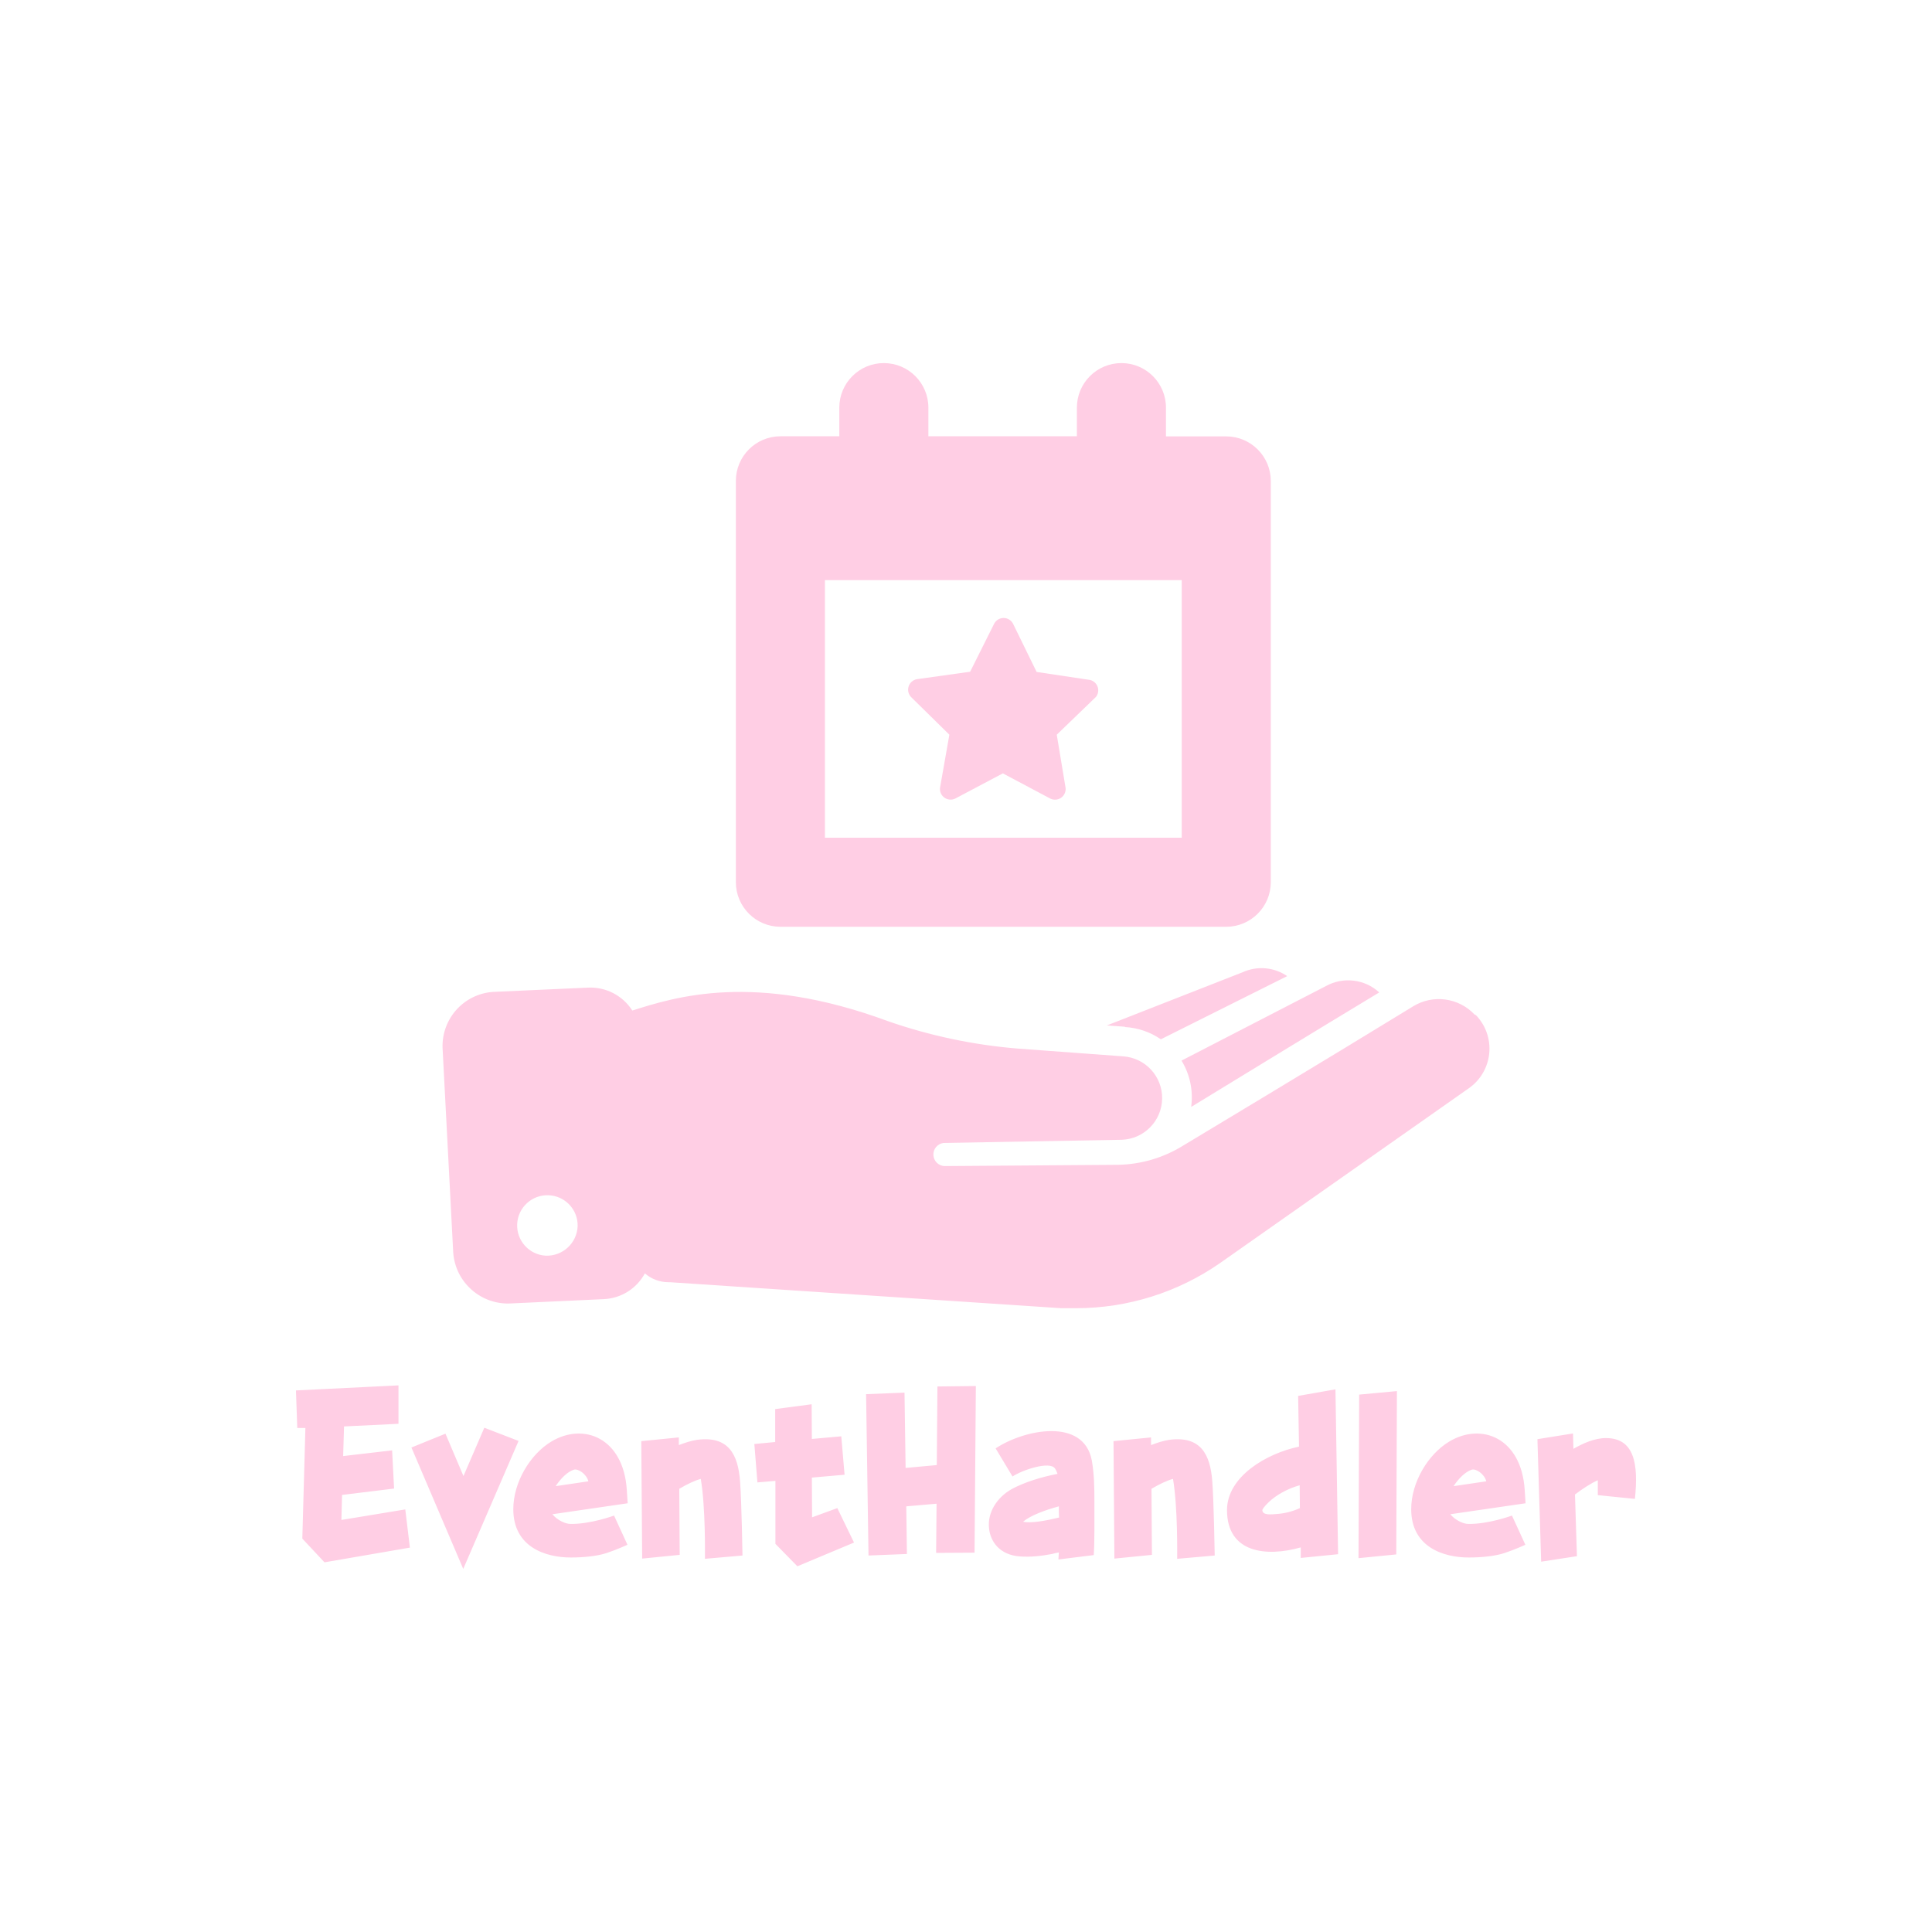
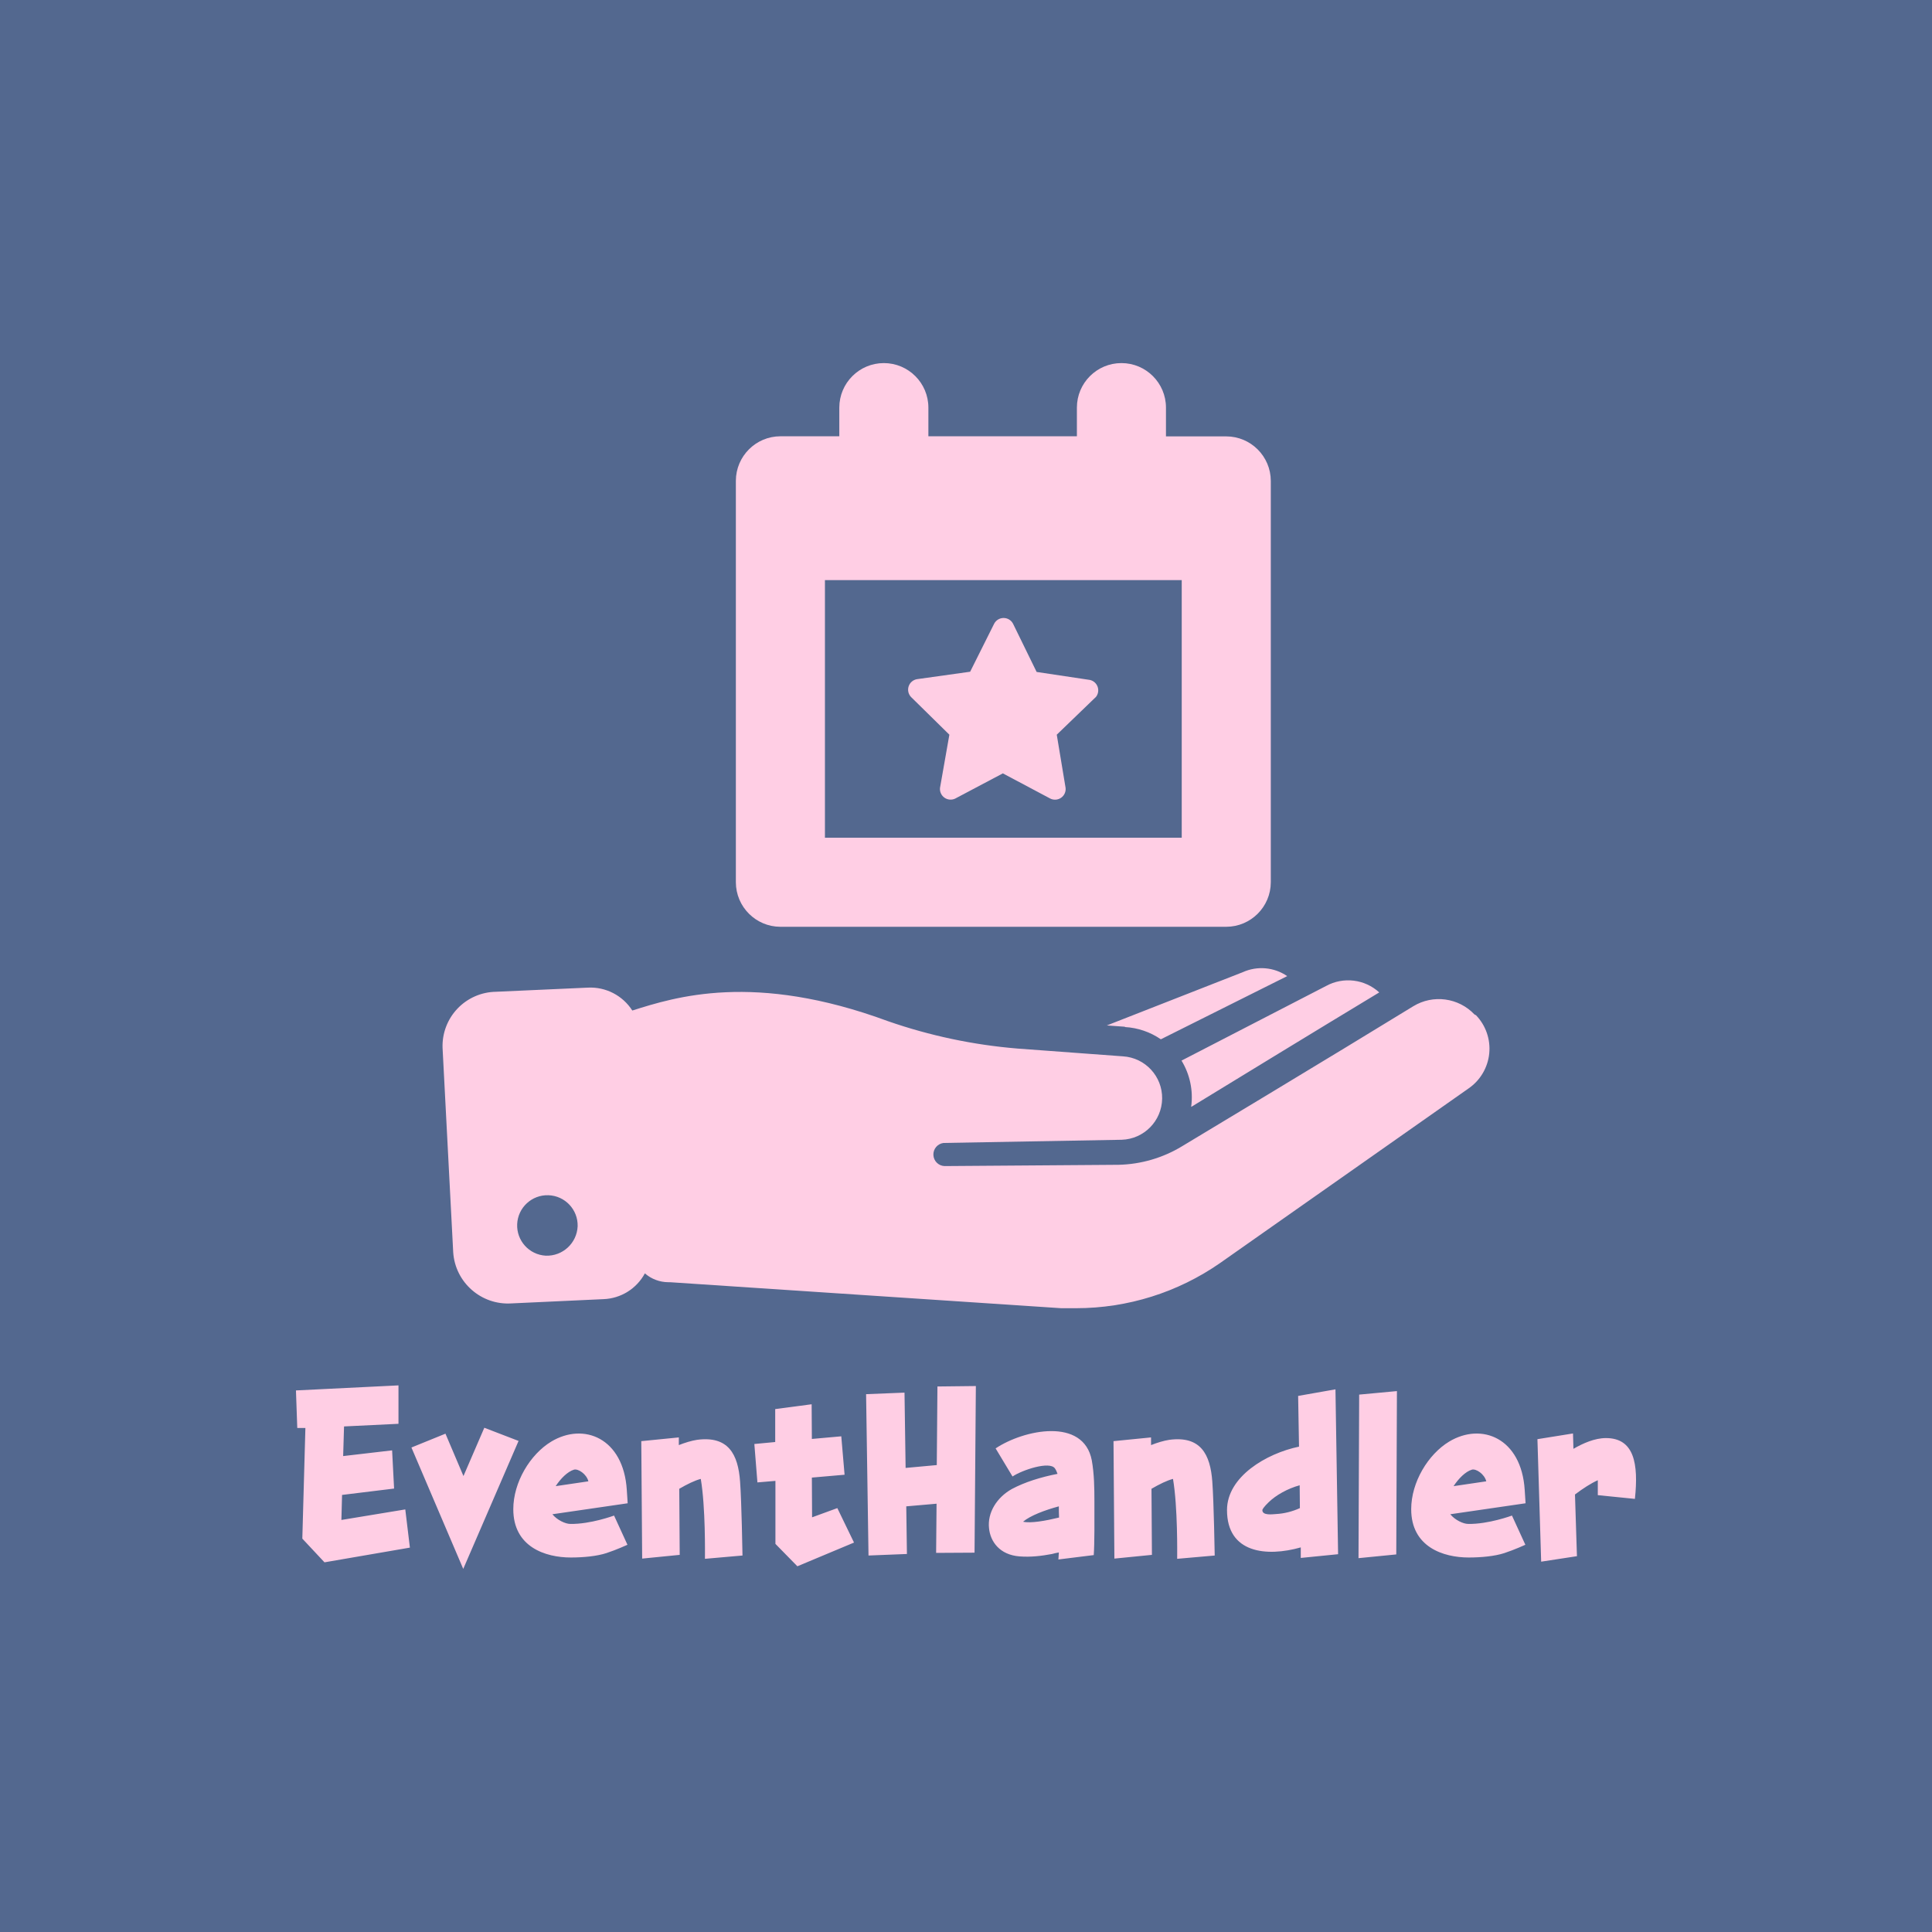
- <svg xmlns="http://www.w3.org/2000/svg" xmlns:ns1="https://boxy-svg.com" viewBox="0 -17.5 350 350" class="looka-1j8o68f" style="background-color:#53688f">
+ <svg xmlns="http://www.w3.org/2000/svg" xmlns:ns1="https://boxy-svg.com" viewBox="0 -17.5 350 350" class="looka-1j8o68f">
  <defs id="SvgjsDefs6278">
    <ns1:grid x="-0.468" y="-17.33" width="43.794" height="43.794" />
  </defs>
+   <rect x="0" y="-17.5" width="350" height="350" style="fill: #53688f;" />
  <g transform="matrix(1, 0, 0, 1, -0.000004, -1.840694)">
    <g id="SvgjsG6279" featurekey="5TMTKC-0" transform="matrix(1.930073, 0, 0, 1.930073, 78.4558, 39.25078)" fill="#ffcee4" style="">
      <path d="M32.6,58.54H74.45a4.19,4.19,0,0,0,4.18-4.18V16.69a4.19,4.19,0,0,0-4.18-4.18H68.79V9.81a4.18,4.18,0,0,0-8.36,0V12.5H46.49V9.81a4.18,4.18,0,0,0-8.36,0V12.5H32.6a4.19,4.19,0,0,0-4.18,4.18V54.36A4.19,4.19,0,0,0,32.6,58.54ZM36.78,26H70.27V50.18H36.78Zm25.4,11-3.64,3.51.83,5a1,1,0,0,1-1.43,1l-4.46-2.37L49,46.51a1,1,0,0,1-1.42-1l.88-5-3.6-3.54a1,1,0,0,1,.55-1.67l5-.7,2.26-4.52a1,1,0,0,1,1.76,0l2.22,4.54,5,.75A1,1,0,0,1,62.19,37ZM97.75,66.77A4.61,4.61,0,0,0,92,66C84.69,70.49,70.3,79.14,70.3,79.14a12,12,0,0,1-5.95,1.74L48,81h0a1.09,1.09,0,0,1-.09-2.17l16.73-.3a3.92,3.92,0,0,0,.12-7.83l-9.9-.73A49.33,49.33,0,0,1,42.7,67.4c-12.58-4.65-20-2.26-24-1a4.67,4.67,0,0,0-4.16-2.15l-8.65.39a5.09,5.09,0,0,0-5,5.26l1,19.2a5.15,5.15,0,0,0,5.46,4.79L16,93.49a4.61,4.61,0,0,0,3.88-2.42,3.36,3.36,0,0,0,2.2.83h.15l36.72,2.44q.7,0,1.41,0a23.65,23.65,0,0,0,13.51-4.24l23.34-16.4a4.53,4.53,0,0,0,.68-6.86ZM10.57,89.41a2.84,2.84,0,1,1,3-2.77A2.89,2.89,0,0,1,10.57,89.41Zm60.59-14a6.61,6.61,0,0,0-.91-4.31l13.56-7a4.32,4.32,0,0,1,5,.6C82.73,68.37,75.82,72.6,71.17,75.44Zm-6.23-7.49-1.69-.12L76,62.8a4.27,4.27,0,0,1,4.17.37L68.31,69.1A6.6,6.6,0,0,0,64.94,67.95Z" />
    </g>
    <g id="SvgjsG6280" featurekey="7UBp9i-0" transform="matrix(1.98855, 0, 0, 1.98855, 52.10382, 225.373)" fill="#ffcee4" style="">
      <path d="M10.72 16.3 l0.42 3.48 l-7.78 1.34 l-2.02 -2.16 l0.28 -10.08 l-0.74 0 l-0.12 -3.42 l9.34 -0.46 l0 3.5 l-4.96 0.24 l-0.08 2.7 l4.46 -0.52 l0.18 3.48 l-4.74 0.58 l-0.06 2.28 z M17.92 8.86 l3.12 1.2 l-5.04 11.66 l-4.72 -11.06 l3.1 -1.26 l1.64 3.86 z M24.42 14.18 l2.98 -0.44 c-0.16 -0.66 -0.94 -1.18 -1.32 -1.06 c-0.58 0.18 -1.2 0.8 -1.66 1.5 z M30.9 14.52 l0.08 1.22 l-6.86 1 c0.44 0.54 1.2 0.88 1.62 0.88 c1.84 0.04 4 -0.76 4 -0.76 l1.22 2.66 s-1 0.46 -1.92 0.76 c-0.86 0.28 -2.08 0.4 -3.24 0.4 c-2.32 0 -5.24 -0.96 -5.24 -4.4 c0 -2.46 1.54 -5 3.46 -6.16 c2.96 -1.78 6.58 -0.32 6.88 4.4 z M41.44 20.5 l-3.42 0.3 c0 -0.44 0.06 -4.68 -0.38 -7.28 c-0.54 0.14 -1.24 0.48 -1.96 0.9 l0.04 6.02 l-3.42 0.34 l-0.08 -10.7 l3.42 -0.34 l0 0.7 c0.56 -0.22 1.14 -0.4 1.66 -0.48 c2.86 -0.38 3.74 1.32 3.92 3.8 c0.14 1.86 0.22 6.74 0.22 6.74 z M50.08 16.18 l1.52 3.14 l-5.16 2.16 l-2 -2.04 l0 -5.74 l-1.64 0.14 l-0.28 -3.5 l1.9 -0.18 l0 -3 l3.32 -0.44 l0.02 3.16 l2.68 -0.24 l0.3 3.5 l-2.98 0.26 l0.02 3.62 z M59.2 5.1 l3.5 -0.04 l-0.12 15.18 l-3.5 0.02 l0.04 -4.48 l-2.76 0.24 l0.06 4.34 l-3.5 0.14 l-0.22 -14.7 l3.5 -0.14 l0.1 6.86 l2.84 -0.26 z M70.28 17.04 c-0.02 -0.36 -0.02 -0.7 -0.02 -1.02 c-1.26 0.34 -2.6 0.84 -3.26 1.4 c0.7 0.16 2.04 -0.08 3.28 -0.38 z M73.5 15.52 c0 1.8 0.02 3.8 -0.06 4.94 l-3.22 0.4 c0.02 -0.2 0.02 -0.42 0.04 -0.64 c-0.22 0.04 -0.42 0.08 -0.62 0.14 c-0.96 0.18 -1.94 0.3 -2.96 0.22 c-1.82 -0.14 -2.66 -1.36 -2.78 -2.56 c-0.16 -1.44 0.72 -2.82 2.08 -3.58 c1.16 -0.62 2.62 -1.08 4.16 -1.38 c-0.06 -0.18 -0.14 -0.36 -0.24 -0.5 c-0.48 -0.68 -2.96 0.14 -3.86 0.74 l-1.54 -2.56 c2.58 -1.72 8 -2.84 8.76 1.08 c0.22 1.22 0.24 2.52 0.24 3.7 z M84.46 20.5 l-3.42 0.3 c0 -0.44 0.06 -4.68 -0.38 -7.28 c-0.54 0.14 -1.24 0.48 -1.96 0.9 l0.04 6.02 l-3.42 0.34 l-0.08 -10.7 l3.42 -0.34 l0 0.7 c0.56 -0.22 1.14 -0.4 1.66 -0.48 c2.86 -0.38 3.74 1.32 3.92 3.8 c0.14 1.86 0.22 6.74 0.22 6.74 z M92.22 16.18 l-0.02 -2.08 c-1.1 0.3 -2.16 0.9 -2.82 1.54 c-0.44 0.42 -0.58 0.66 -0.58 0.72 c0 0.52 0.92 0.38 1.26 0.36 c0.72 -0.04 1.46 -0.22 2.16 -0.54 z M95.46 5.36 l0.24 15.02 l-3.4 0.34 l0 -0.96 c-3.1 0.88 -6.72 0.54 -6.72 -3.4 c0 -3.04 3.58 -5.16 6.56 -5.78 l-0.08 -4.62 z M97.62 5.84 l3.44 -0.32 l-0.06 14.88 l-3.44 0.34 z M106.22 14.18 l2.98 -0.44 c-0.16 -0.66 -0.94 -1.18 -1.32 -1.06 c-0.58 0.18 -1.2 0.8 -1.66 1.5 z M112.7 14.52 l0.08 1.22 l-6.86 1 c0.44 0.54 1.2 0.88 1.62 0.88 c1.84 0.04 4 -0.76 4 -0.76 l1.22 2.66 s-1 0.46 -1.92 0.76 c-0.86 0.28 -2.08 0.4 -3.24 0.4 c-2.32 0 -5.24 -0.96 -5.24 -4.4 c0 -2.46 1.54 -5 3.46 -6.16 c2.96 -1.78 6.58 -0.32 6.88 4.4 z M122.74 15.34 l-3.38 -0.34 l0 -1.36 c-0.62 0.28 -1.34 0.74 -2.08 1.3 l0.18 5.62 l-3.26 0.5 l-0.34 -11.16 l3.24 -0.52 l0.04 1.4 c0.86 -0.5 1.94 -0.98 2.96 -0.98 c2.58 0 2.98 2.34 2.64 5.54 z" />
    </g>
  </g>
</svg>
